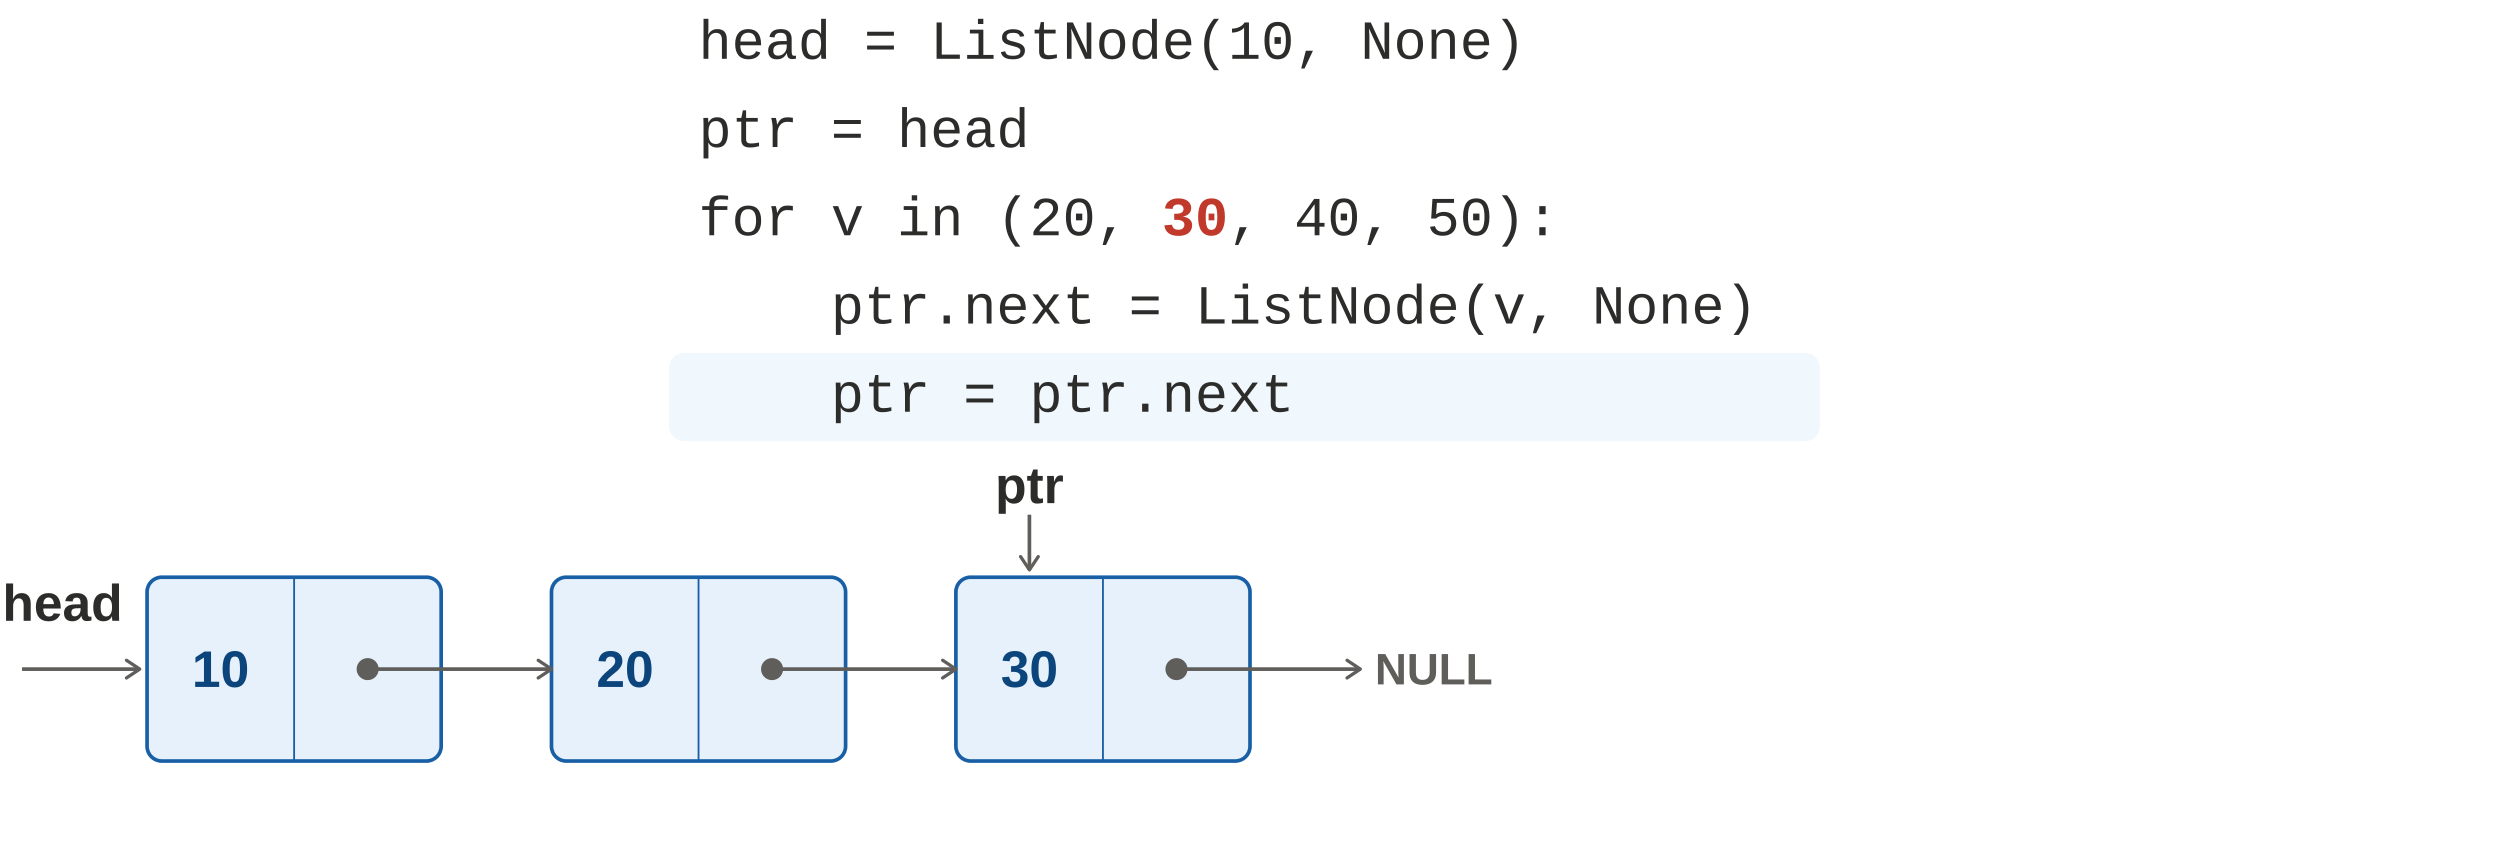
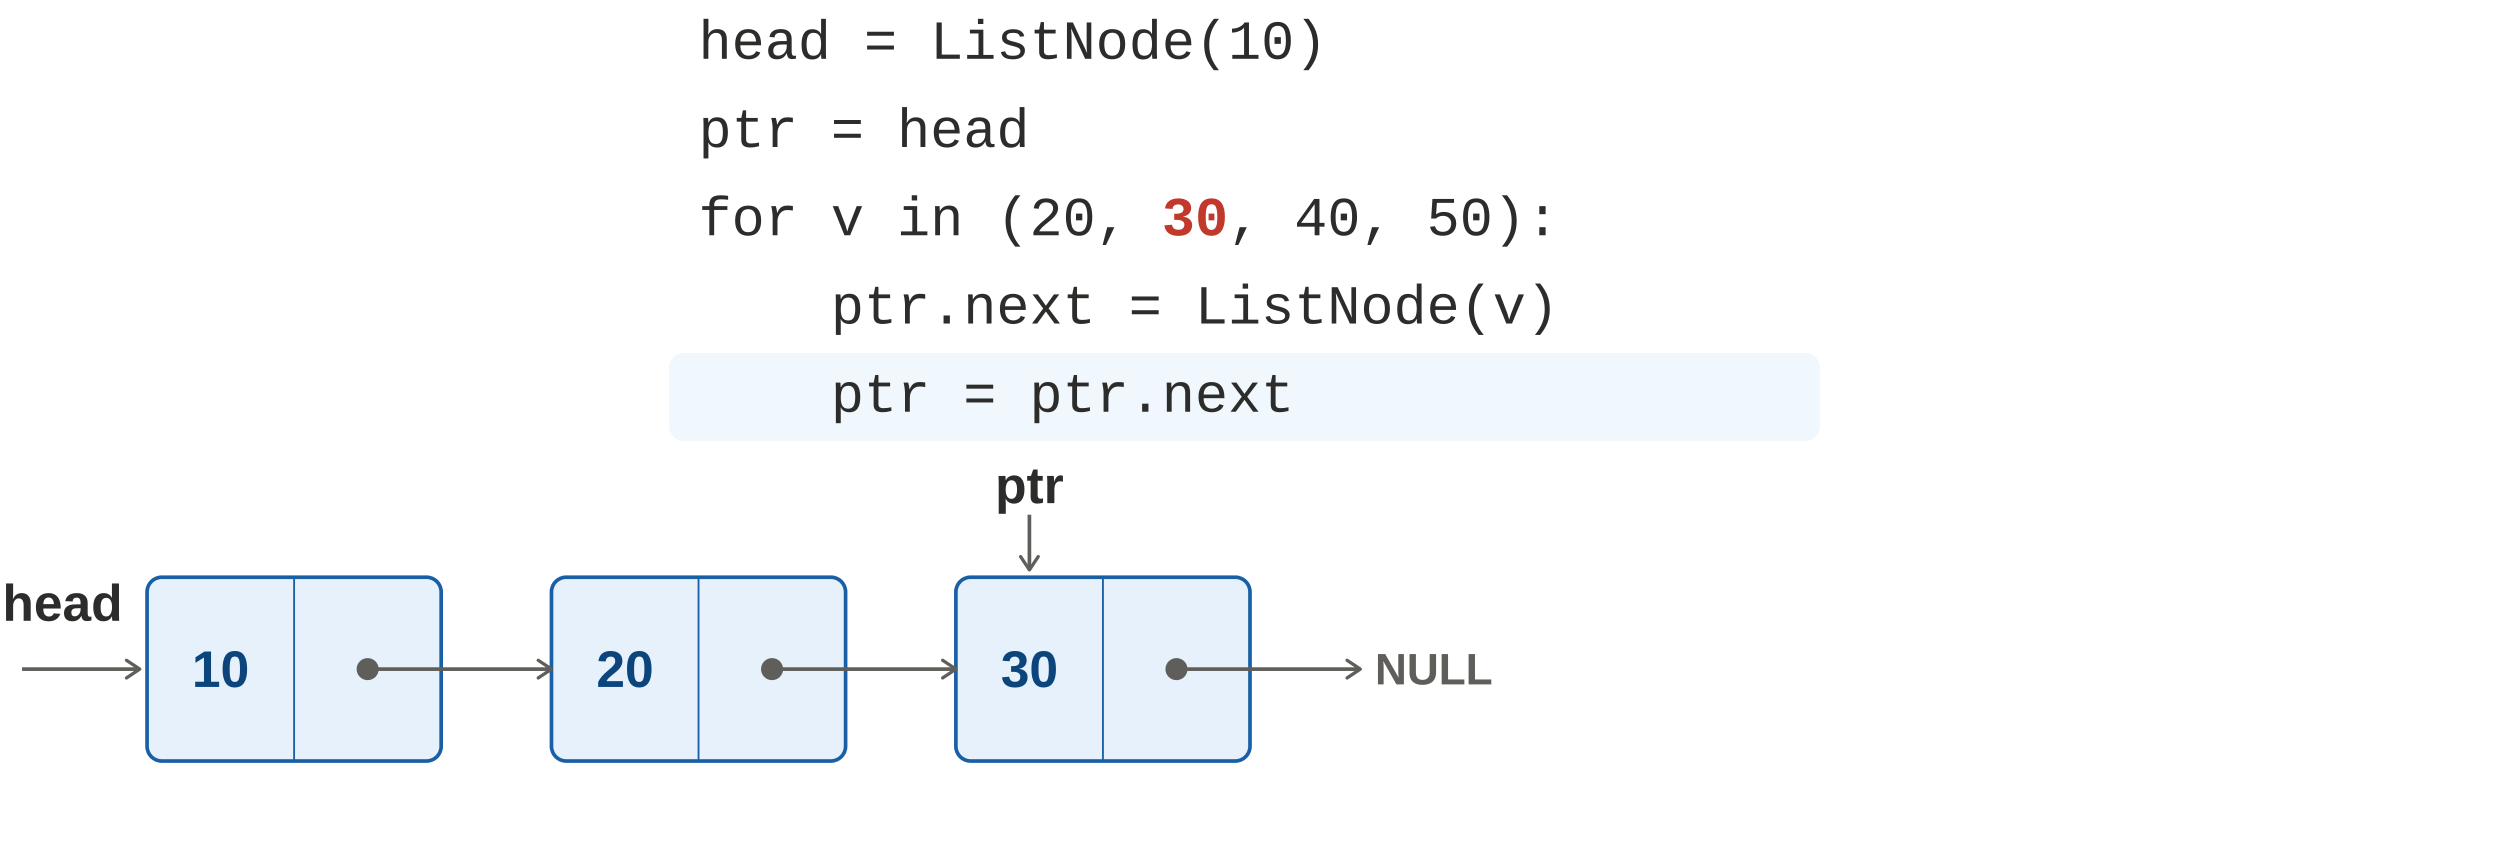
<svg xmlns="http://www.w3.org/2000/svg" width="680" height="230" viewBox="0 0 680 230">
  <defs>
    <marker id="arrow" viewBox="0 0 10 10" refX="8" refY="5" markerWidth="6" markerHeight="6" orient="auto-start-reverse">
      <path d="M2 1L8 5L2 9" fill="none" stroke="#5F5E5A" stroke-width="1.5" stroke-linecap="round" stroke-linejoin="round" />
    </marker>
  </defs>
  <rect x="182" y="96" width="313" height="24" rx="4" fill="#F0F7FD" />
-   <text x="190" y="12" font-family="Consolas, Menlo, 'Courier New', monospace" font-size="15" dominant-baseline="central" fill="#2C2C2A">head = ListNode(10, None)</text>
+   <text x="190" y="12" font-family="Consolas, Menlo, 'Courier New', monospace" font-size="15" dominant-baseline="central" fill="#2C2C2A">head = ListNode(10)</text>
  <text x="190" y="36" font-family="Consolas, Menlo, 'Courier New', monospace" font-size="15" dominant-baseline="central" fill="#2C2C2A">ptr = head</text>
  <text x="190" y="60" font-family="Consolas, Menlo, 'Courier New', monospace" font-size="15" dominant-baseline="central" fill="#2C2C2A">for v in (20, <tspan fill="#C0392B" font-weight="700">30</tspan>, 40, 50):</text>
-   <text x="226" y="84" font-family="Consolas, Menlo, 'Courier New', monospace" font-size="15" dominant-baseline="central" fill="#2C2C2A">ptr.next = ListNode(v, None)</text>
+   <text x="226" y="84" font-family="Consolas, Menlo, 'Courier New', monospace" font-size="15" dominant-baseline="central" fill="#2C2C2A">ptr.next = ListNode(v)</text>
  <text x="226" y="108" font-family="Consolas, Menlo, 'Courier New', monospace" font-size="15" dominant-baseline="central" fill="#2C2C2A">ptr = ptr.next</text>
  <text x="17" y="164" text-anchor="middle" dominant-baseline="central" font-family="Arial, Helvetica, sans-serif" font-size="14" font-weight="600" fill="#2C2C2A">head</text>
  <line x1="6" y1="182" x2="38" y2="182" stroke="#5F5E5A" stroke-width="1" marker-end="url(#arrow)" />
  <text x="280" y="132" text-anchor="middle" dominant-baseline="central" font-family="Arial, Helvetica, sans-serif" font-size="14" font-weight="600" fill="#2C2C2A">ptr</text>
  <line x1="280" y1="140" x2="280" y2="155" stroke="#5F5E5A" stroke-width="1" marker-end="url(#arrow)" />
  <rect x="40" y="157" width="80" height="50" rx="4" fill="#E6F1FB" stroke="#185FA5" stroke-width="1" />
  <line x1="80" y1="157" x2="80" y2="207" stroke="#185FA5" stroke-width="0.5" />
  <text x="60" y="182" text-anchor="middle" dominant-baseline="central" font-family="Arial, Helvetica, sans-serif" font-size="14" font-weight="600" fill="#0C447C">10</text>
  <rect x="150" y="157" width="80" height="50" rx="4" fill="#E6F1FB" stroke="#185FA5" stroke-width="1" />
  <line x1="190" y1="157" x2="190" y2="207" stroke="#185FA5" stroke-width="0.5" />
  <text x="170" y="182" text-anchor="middle" dominant-baseline="central" font-family="Arial, Helvetica, sans-serif" font-size="14" font-weight="600" fill="#0C447C">20</text>
  <rect x="260" y="157" width="80" height="50" rx="4" fill="#E6F1FB" stroke="#185FA5" stroke-width="1" />
  <line x1="300" y1="157" x2="300" y2="207" stroke="#185FA5" stroke-width="0.5" />
  <text x="280" y="182" text-anchor="middle" dominant-baseline="central" font-family="Arial, Helvetica, sans-serif" font-size="14" font-weight="600" fill="#0C447C">30</text>
  <text x="390" y="182" text-anchor="middle" dominant-baseline="central" font-family="Arial, Helvetica, sans-serif" font-size="12" font-weight="600" fill="#5F5E5A">NULL</text>
  <circle cx="100" cy="182" r="3" fill="#5F5E5A" />
  <line x1="100" y1="182" x2="150" y2="182" stroke="#5F5E5A" stroke-width="1" marker-end="url(#arrow)" />
  <circle cx="210" cy="182" r="3" fill="#5F5E5A" />
  <line x1="210" y1="182" x2="260" y2="182" stroke="#5F5E5A" stroke-width="1" marker-end="url(#arrow)" />
  <circle cx="320" cy="182" r="3" fill="#5F5E5A" />
  <line x1="320" y1="182" x2="370" y2="182" stroke="#5F5E5A" stroke-width="1" marker-end="url(#arrow)" />
</svg>
